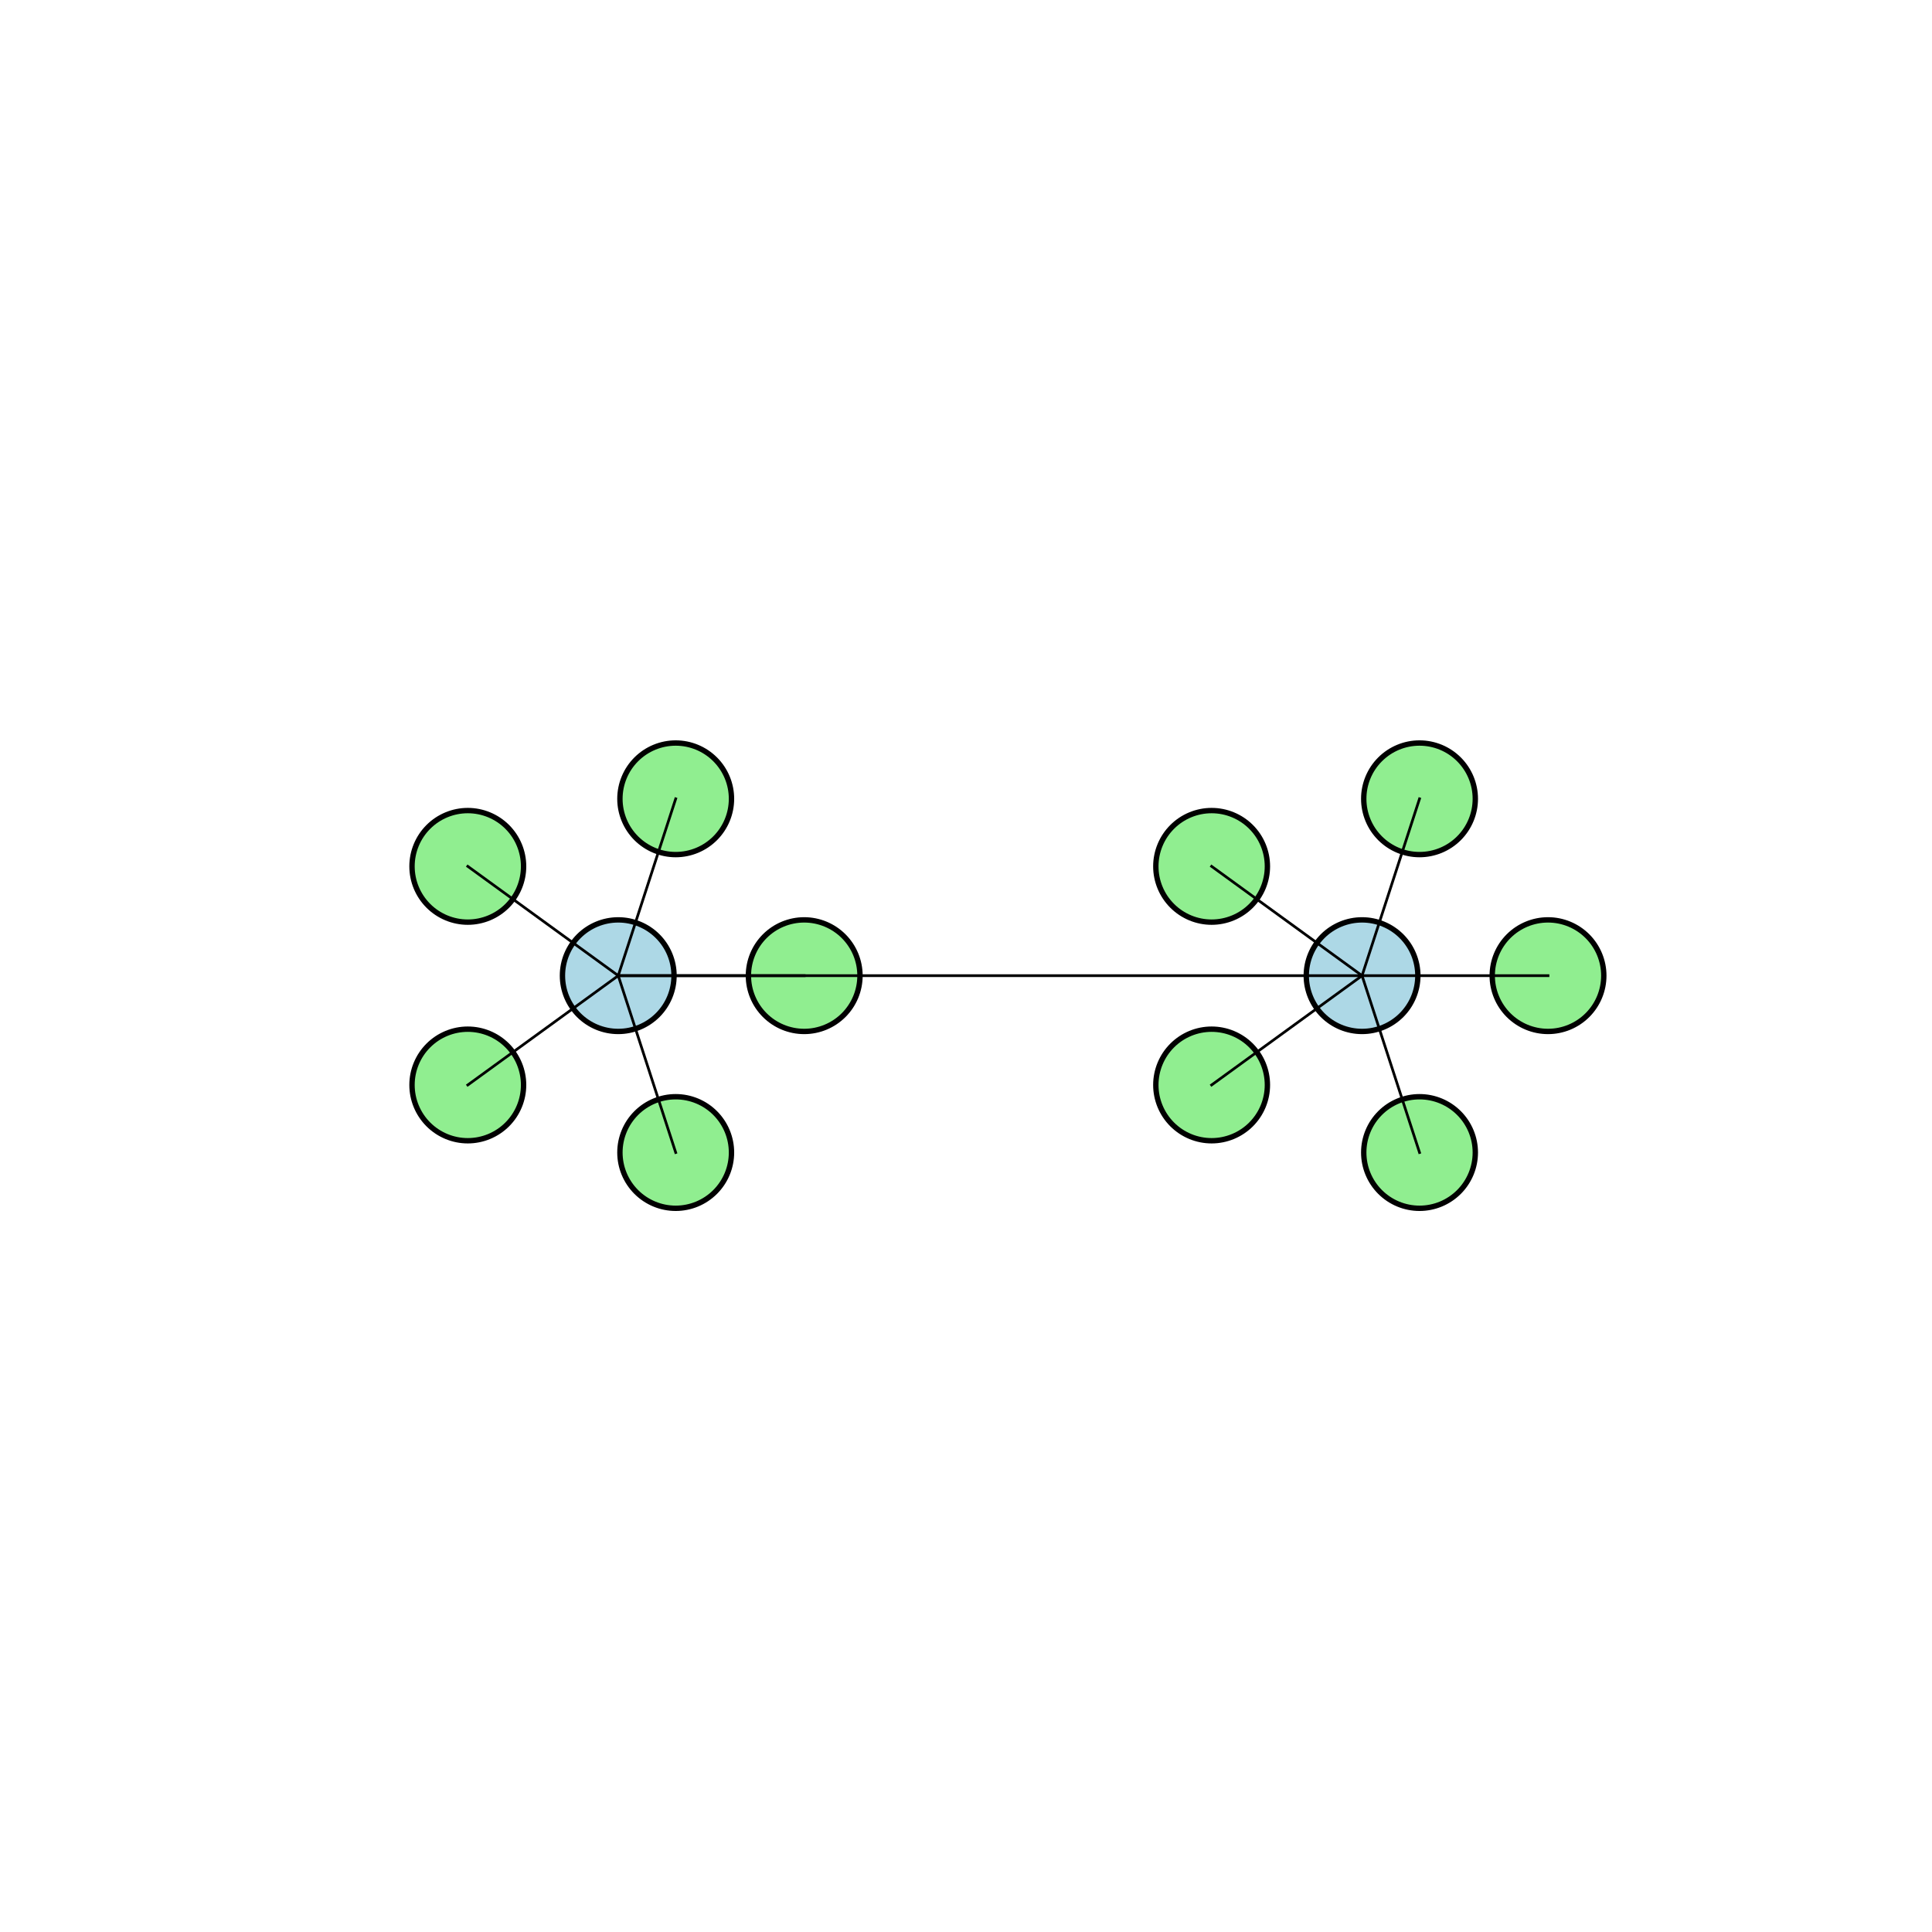
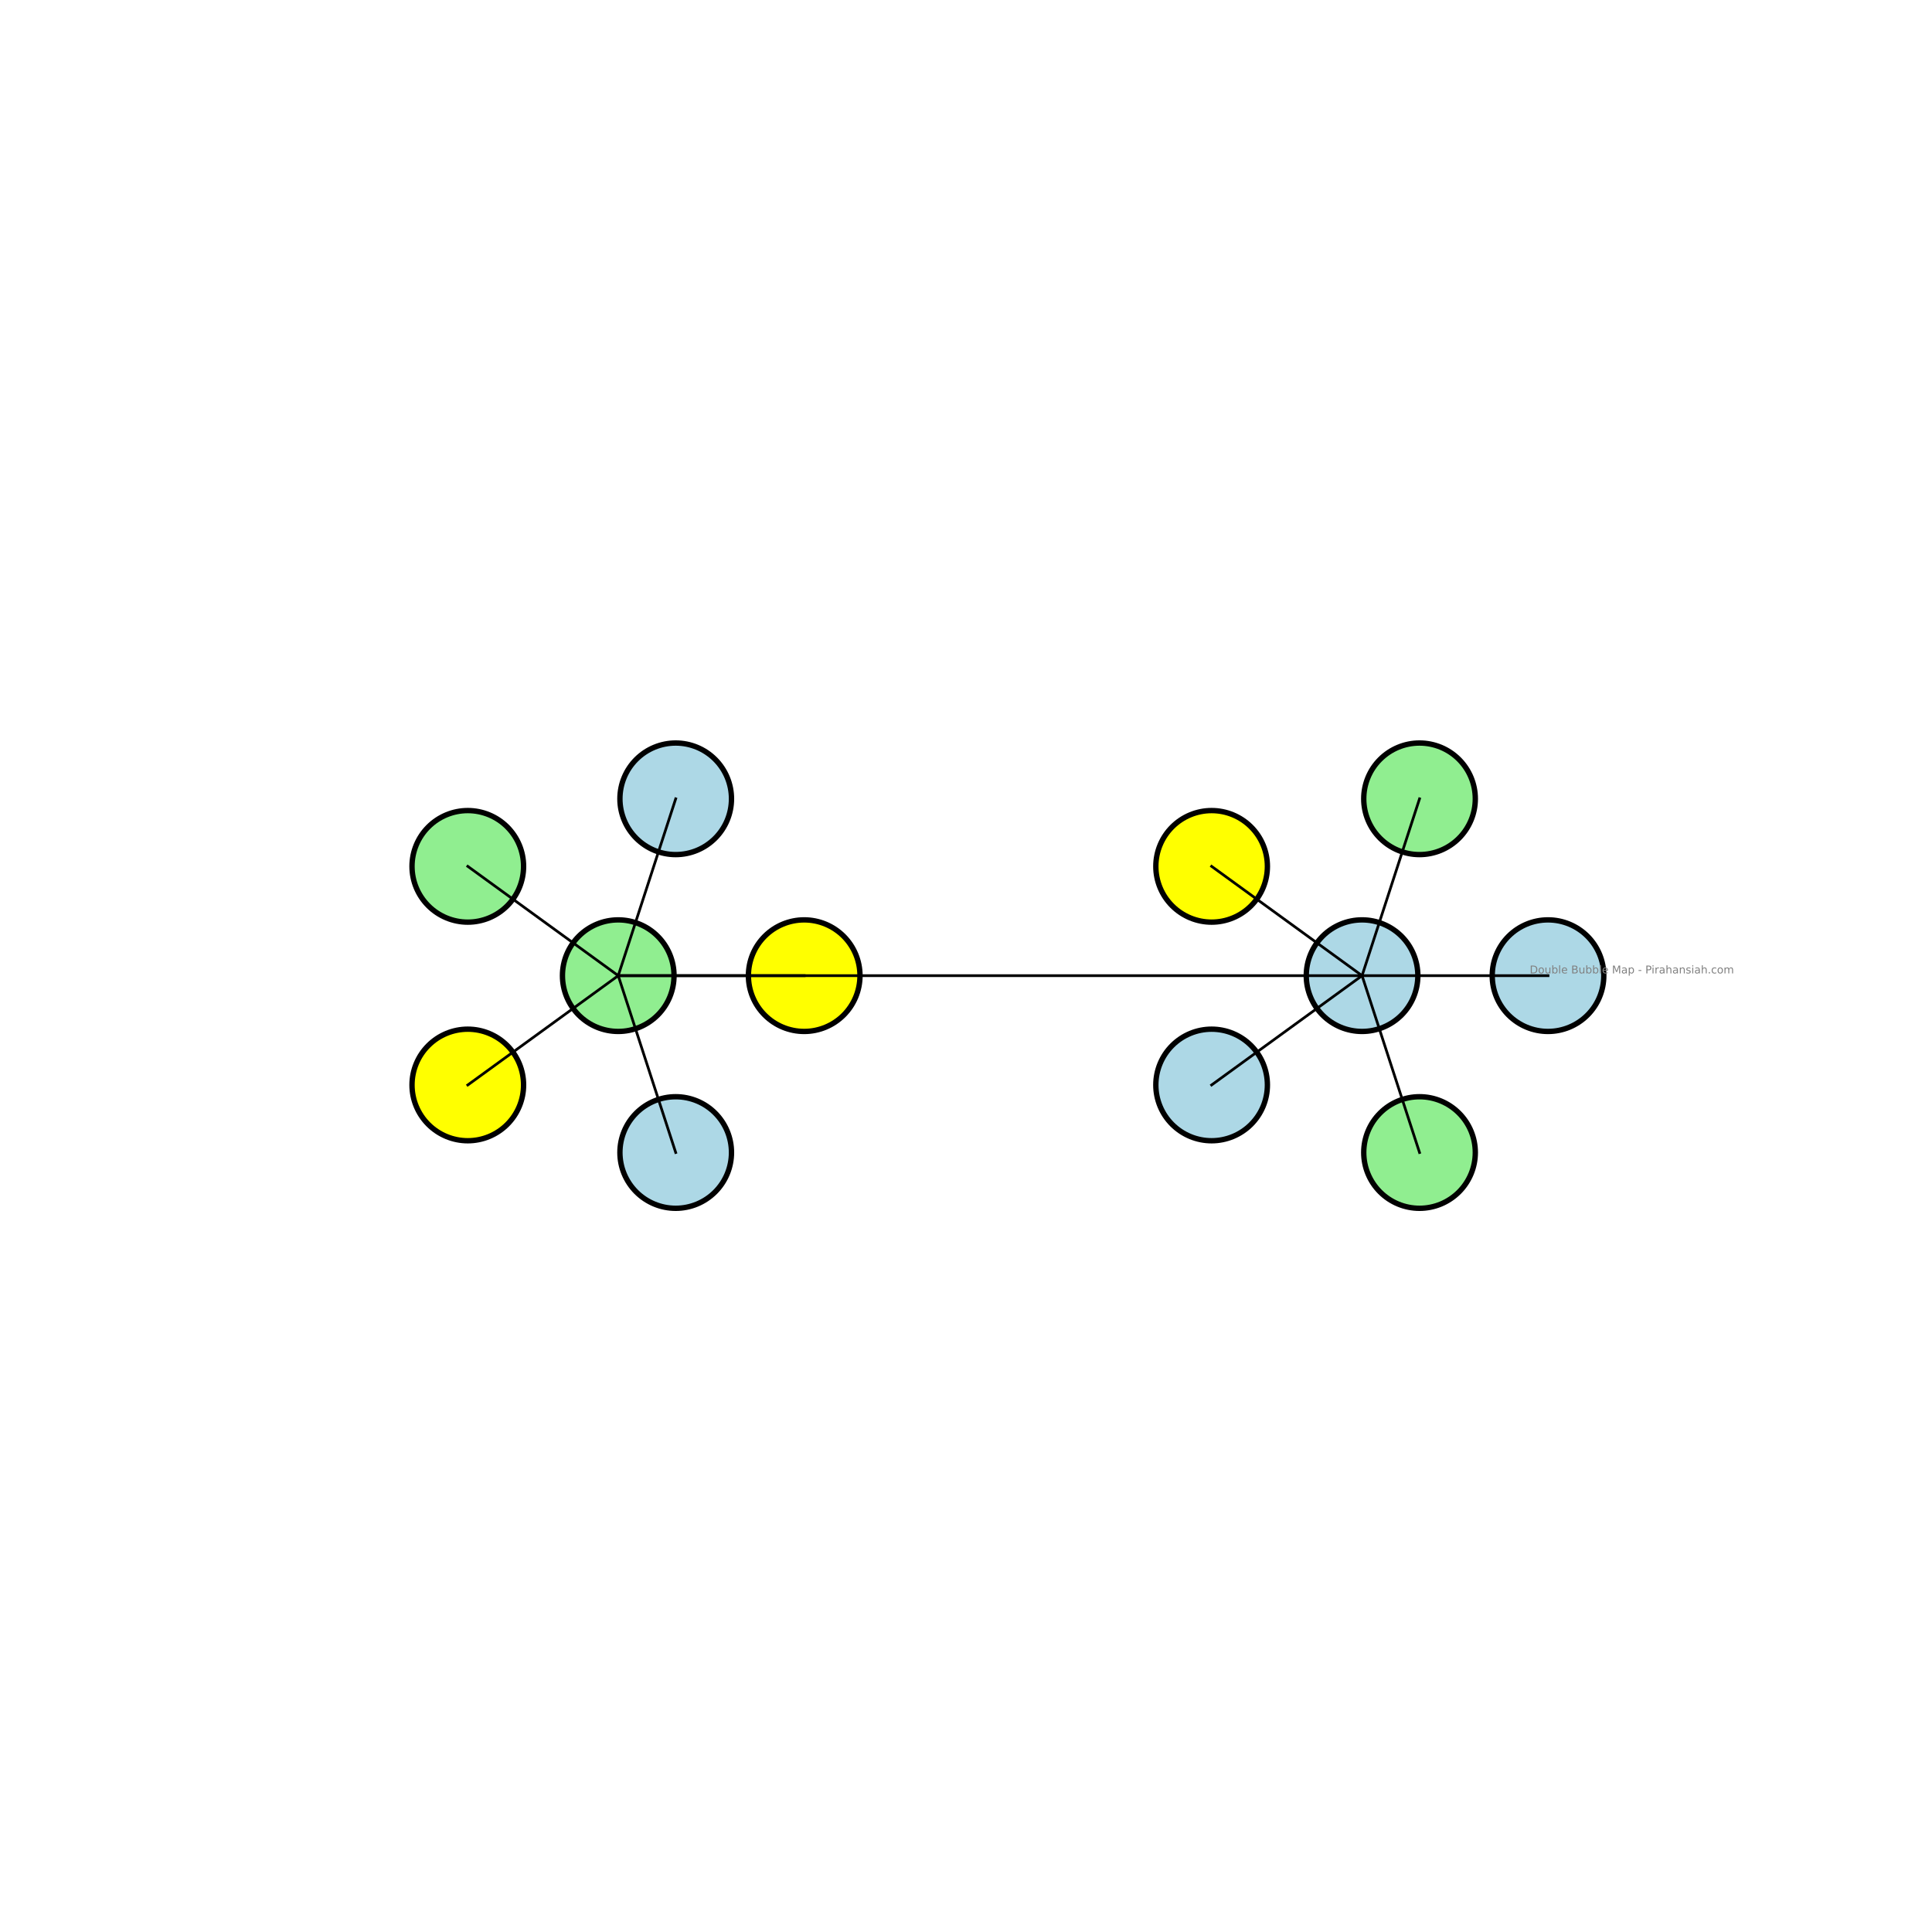
- <svg xmlns="http://www.w3.org/2000/svg" width="720pt" height="720pt" viewBox="0 0 720 720" version="1.1">
+ <svg xmlns="http://www.w3.org/2000/svg" xmlns:xlink="http://www.w3.org/1999/xlink" width="720pt" height="720pt" viewBox="0 0 720 720" version="1.1">
  <defs>
    <style type="text/css">*{stroke-linejoin: round; stroke-linecap: butt}</style>
  </defs>
  <g id="figure_1">
    <g id="patch_1">
      <path d="M 0 720  L 720 720  L 720 0  L 0 0  L 0 720  z " style="fill: none; opacity: 0" />
    </g>
    <g id="axes_1">
      <g id="patch_2">
-         <path d="M 507.6 384.39  C 513.114 384.39 518.402 382.199 522.301 378.301  C 526.199 374.402 528.39 369.114 528.39 363.6  C 528.39 358.086 526.199 352.798 522.301 348.899  C 518.402 345.001 513.114 342.81 507.6 342.81  C 502.086 342.81 496.798 345.001 492.899 348.899  C 489.001 352.798 486.81 358.086 486.81 363.6  C 486.81 369.114 489.001 374.402 492.899 378.301  C 496.798 382.199 502.086 384.39 507.6 384.39  z " clip-path="url(#pb072b68453)" style="fill: #add8e6; stroke: #000000; stroke-width: 2; stroke-linejoin: miter" />
+         <path d="M 507.6 384.39  C 513.114 384.39 518.402 382.199 522.301 378.301  C 526.199 374.402 528.39 369.114 528.39 363.6  C 528.39 358.086 526.199 352.798 522.301 348.899  C 518.402 345.001 513.114 342.81 507.6 342.81  C 502.086 342.81 496.798 345.001 492.899 348.899  C 489.001 352.798 486.81 358.086 486.81 363.6  C 486.81 369.114 489.001 374.402 492.899 378.301  C 496.798 382.199 502.086 384.39 507.6 384.39  z " clip-path="url(#p500ea3a639)" style="fill: #add8e6; stroke: #000000; stroke-width: 2; stroke-linejoin: miter" />
      </g>
      <g id="patch_3">
-         <path d="M 230.4 384.39  C 235.914 384.39 241.202 382.199 245.101 378.301  C 248.999 374.402 251.19 369.114 251.19 363.6  C 251.19 358.086 248.999 352.798 245.101 348.899  C 241.202 345.001 235.914 342.81 230.4 342.81  C 224.886 342.81 219.598 345.001 215.699 348.899  C 211.801 352.798 209.61 358.086 209.61 363.6  C 209.61 369.114 211.801 374.402 215.699 378.301  C 219.598 382.199 224.886 384.39 230.4 384.39  z " clip-path="url(#pb072b68453)" style="fill: #add8e6; stroke: #000000; stroke-width: 2; stroke-linejoin: miter" />
+         <path d="M 230.4 384.39  C 235.914 384.39 241.202 382.199 245.101 378.301  C 248.999 374.402 251.19 369.114 251.19 363.6  C 251.19 358.086 248.999 352.798 245.101 348.899  C 241.202 345.001 235.914 342.81 230.4 342.81  C 224.886 342.81 219.598 345.001 215.699 348.899  C 211.801 352.798 209.61 358.086 209.61 363.6  C 209.61 369.114 211.801 374.402 215.699 378.301  C 219.598 382.199 224.886 384.39 230.4 384.39  z " clip-path="url(#p500ea3a639)" style="fill: #90ee90; stroke: #000000; stroke-width: 2; stroke-linejoin: miter" />
      </g>
      <g id="patch_4">
-         <path d="M 576.9 384.39  C 582.414 384.39 587.702 382.199 591.601 378.301  C 595.499 374.402 597.69 369.114 597.69 363.6  C 597.69 358.086 595.499 352.798 591.601 348.899  C 587.702 345.001 582.414 342.81 576.9 342.81  C 571.386 342.81 566.098 345.001 562.199 348.899  C 558.301 352.798 556.11 358.086 556.11 363.6  C 556.11 369.114 558.301 374.402 562.199 378.301  C 566.098 382.199 571.386 384.39 576.9 384.39  z " clip-path="url(#pb072b68453)" style="fill: #90ee90; stroke: #000000; stroke-width: 2; stroke-linejoin: miter" />
+         <path d="M 576.9 384.39  C 582.414 384.39 587.702 382.199 591.601 378.301  C 595.499 374.402 597.69 369.114 597.69 363.6  C 597.69 358.086 595.499 352.798 591.601 348.899  C 587.702 345.001 582.414 342.81 576.9 342.81  C 571.386 342.81 566.098 345.001 562.199 348.899  C 558.301 352.798 556.11 358.086 556.11 363.6  C 556.11 369.114 558.301 374.402 562.199 378.301  C 566.098 382.199 571.386 384.39 576.9 384.39  z " clip-path="url(#p500ea3a639)" style="fill: #add8e6; stroke: #000000; stroke-width: 2; stroke-linejoin: miter" />
      </g>
      <g id="patch_5">
-         <path d="M 529.015 318.482  C 534.528 318.482 539.817 316.291 543.716 312.393  C 547.614 308.494 549.805 303.205 549.805 297.692  C 549.805 292.178 547.614 286.89 543.716 282.991  C 539.817 279.092 534.528 276.902 529.015 276.902  C 523.501 276.902 518.213 279.092 514.314 282.991  C 510.415 286.89 508.225 292.178 508.225 297.692  C 508.225 303.205 510.415 308.494 514.314 312.393  C 518.213 316.291 523.501 318.482 529.015 318.482  z " clip-path="url(#pb072b68453)" style="fill: #90ee90; stroke: #000000; stroke-width: 2; stroke-linejoin: miter" />
+         <path d="M 529.015 318.482  C 534.528 318.482 539.817 316.291 543.716 312.393  C 547.614 308.494 549.805 303.205 549.805 297.692  C 549.805 292.178 547.614 286.89 543.716 282.991  C 539.817 279.092 534.528 276.902 529.015 276.902  C 523.501 276.902 518.213 279.092 514.314 282.991  C 510.415 286.89 508.225 292.178 508.225 297.692  C 508.225 303.205 510.415 308.494 514.314 312.393  C 518.213 316.291 523.501 318.482 529.015 318.482  z " clip-path="url(#p500ea3a639)" style="fill: #90ee90; stroke: #000000; stroke-width: 2; stroke-linejoin: miter" />
      </g>
      <g id="patch_6">
-         <path d="M 451.535 343.656  C 457.049 343.656 462.337 341.466 466.236 337.567  C 470.135 333.669 472.325 328.38 472.325 322.866  C 472.325 317.353 470.135 312.064 466.236 308.166  C 462.337 304.267 457.049 302.076 451.535 302.076  C 446.022 302.076 440.733 304.267 436.834 308.166  C 432.936 312.064 430.745 317.353 430.745 322.866  C 430.745 328.38 432.936 333.669 436.834 337.567  C 440.733 341.466 446.022 343.656 451.535 343.656  z " clip-path="url(#pb072b68453)" style="fill: #90ee90; stroke: #000000; stroke-width: 2; stroke-linejoin: miter" />
+         <path d="M 451.535 343.656  C 457.049 343.656 462.337 341.466 466.236 337.567  C 470.135 333.669 472.325 328.38 472.325 322.866  C 472.325 317.353 470.135 312.064 466.236 308.166  C 462.337 304.267 457.049 302.076 451.535 302.076  C 446.022 302.076 440.733 304.267 436.834 308.166  C 432.936 312.064 430.745 317.353 430.745 322.866  C 430.745 328.38 432.936 333.669 436.834 337.567  C 440.733 341.466 446.022 343.656 451.535 343.656  z " clip-path="url(#p500ea3a639)" style="fill: #ffff00; stroke: #000000; stroke-width: 2; stroke-linejoin: miter" />
      </g>
      <g id="patch_7">
-         <path d="M 451.535 425.124  C 457.049 425.124 462.337 422.933 466.236 419.034  C 470.135 415.136 472.325 409.847 472.325 404.334  C 472.325 398.82 470.135 393.531 466.236 389.633  C 462.337 385.734 457.049 383.544 451.535 383.544  C 446.022 383.544 440.733 385.734 436.834 389.633  C 432.936 393.531 430.745 398.82 430.745 404.334  C 430.745 409.847 432.936 415.136 436.834 419.034  C 440.733 422.933 446.022 425.124 451.535 425.124  z " clip-path="url(#pb072b68453)" style="fill: #90ee90; stroke: #000000; stroke-width: 2; stroke-linejoin: miter" />
+         <path d="M 451.535 425.124  C 457.049 425.124 462.337 422.933 466.236 419.034  C 470.135 415.136 472.325 409.847 472.325 404.334  C 472.325 398.82 470.135 393.531 466.236 389.633  C 462.337 385.734 457.049 383.544 451.535 383.544  C 446.022 383.544 440.733 385.734 436.834 389.633  C 432.936 393.531 430.745 398.82 430.745 404.334  C 430.745 409.847 432.936 415.136 436.834 419.034  C 440.733 422.933 446.022 425.124 451.535 425.124  z " clip-path="url(#p500ea3a639)" style="fill: #add8e6; stroke: #000000; stroke-width: 2; stroke-linejoin: miter" />
      </g>
      <g id="patch_8">
-         <path d="M 529.015 450.298  C 534.528 450.298 539.817 448.108 543.716 444.209  C 547.614 440.31 549.805 435.022 549.805 429.508  C 549.805 423.995 547.614 418.706 543.716 414.807  C 539.817 410.909 534.528 408.718 529.015 408.718  C 523.501 408.718 518.213 410.909 514.314 414.807  C 510.415 418.706 508.225 423.995 508.225 429.508  C 508.225 435.022 510.415 440.31 514.314 444.209  C 518.213 448.108 523.501 450.298 529.015 450.298  z " clip-path="url(#pb072b68453)" style="fill: #90ee90; stroke: #000000; stroke-width: 2; stroke-linejoin: miter" />
+         <path d="M 529.015 450.298  C 534.528 450.298 539.817 448.108 543.716 444.209  C 547.614 440.31 549.805 435.022 549.805 429.508  C 549.805 423.995 547.614 418.706 543.716 414.807  C 539.817 410.909 534.528 408.718 529.015 408.718  C 523.501 408.718 518.213 410.909 514.314 414.807  C 510.415 418.706 508.225 423.995 508.225 429.508  C 508.225 435.022 510.415 440.31 514.314 444.209  C 518.213 448.108 523.501 450.298 529.015 450.298  z " clip-path="url(#p500ea3a639)" style="fill: #90ee90; stroke: #000000; stroke-width: 2; stroke-linejoin: miter" />
      </g>
      <g id="patch_9">
-         <path d="M 299.7 384.39  C 305.214 384.39 310.502 382.199 314.401 378.301  C 318.299 374.402 320.49 369.114 320.49 363.6  C 320.49 358.086 318.299 352.798 314.401 348.899  C 310.502 345.001 305.214 342.81 299.7 342.81  C 294.186 342.81 288.898 345.001 284.999 348.899  C 281.101 352.798 278.91 358.086 278.91 363.6  C 278.91 369.114 281.101 374.402 284.999 378.301  C 288.898 382.199 294.186 384.39 299.7 384.39  z " clip-path="url(#pb072b68453)" style="fill: #90ee90; stroke: #000000; stroke-width: 2; stroke-linejoin: miter" />
+         <path d="M 299.7 384.39  C 305.214 384.39 310.502 382.199 314.401 378.301  C 318.299 374.402 320.49 369.114 320.49 363.6  C 320.49 358.086 318.299 352.798 314.401 348.899  C 310.502 345.001 305.214 342.81 299.7 342.81  C 294.186 342.81 288.898 345.001 284.999 348.899  C 281.101 352.798 278.91 358.086 278.91 363.6  C 278.91 369.114 281.101 374.402 284.999 378.301  C 288.898 382.199 294.186 384.39 299.7 384.39  z " clip-path="url(#p500ea3a639)" style="fill: #ffff00; stroke: #000000; stroke-width: 2; stroke-linejoin: miter" />
      </g>
      <g id="patch_10">
-         <path d="M 251.815 318.482  C 257.328 318.482 262.617 316.291 266.516 312.393  C 270.414 308.494 272.605 303.205 272.605 297.692  C 272.605 292.178 270.414 286.89 266.516 282.991  C 262.617 279.092 257.328 276.902 251.815 276.902  C 246.301 276.902 241.013 279.092 237.114 282.991  C 233.215 286.89 231.025 292.178 231.025 297.692  C 231.025 303.205 233.215 308.494 237.114 312.393  C 241.013 316.291 246.301 318.482 251.815 318.482  z " clip-path="url(#pb072b68453)" style="fill: #90ee90; stroke: #000000; stroke-width: 2; stroke-linejoin: miter" />
+         <path d="M 251.815 318.482  C 257.328 318.482 262.617 316.291 266.516 312.393  C 270.414 308.494 272.605 303.205 272.605 297.692  C 272.605 292.178 270.414 286.89 266.516 282.991  C 262.617 279.092 257.328 276.902 251.815 276.902  C 246.301 276.902 241.013 279.092 237.114 282.991  C 233.215 286.89 231.025 292.178 231.025 297.692  C 231.025 303.205 233.215 308.494 237.114 312.393  C 241.013 316.291 246.301 318.482 251.815 318.482  z " clip-path="url(#p500ea3a639)" style="fill: #add8e6; stroke: #000000; stroke-width: 2; stroke-linejoin: miter" />
      </g>
      <g id="patch_11">
-         <path d="M 174.335 343.656  C 179.849 343.656 185.137 341.466 189.036 337.567  C 192.935 333.669 195.125 328.38 195.125 322.866  C 195.125 317.353 192.935 312.064 189.036 308.166  C 185.137 304.267 179.849 302.076 174.335 302.076  C 168.822 302.076 163.533 304.267 159.634 308.166  C 155.736 312.064 153.545 317.353 153.545 322.866  C 153.545 328.38 155.736 333.669 159.634 337.567  C 163.533 341.466 168.822 343.656 174.335 343.656  z " clip-path="url(#pb072b68453)" style="fill: #90ee90; stroke: #000000; stroke-width: 2; stroke-linejoin: miter" />
+         <path d="M 174.335 343.656  C 179.849 343.656 185.137 341.466 189.036 337.567  C 192.935 333.669 195.125 328.38 195.125 322.866  C 195.125 317.353 192.935 312.064 189.036 308.166  C 185.137 304.267 179.849 302.076 174.335 302.076  C 168.822 302.076 163.533 304.267 159.634 308.166  C 155.736 312.064 153.545 317.353 153.545 322.866  C 153.545 328.38 155.736 333.669 159.634 337.567  C 163.533 341.466 168.822 343.656 174.335 343.656  z " clip-path="url(#p500ea3a639)" style="fill: #90ee90; stroke: #000000; stroke-width: 2; stroke-linejoin: miter" />
      </g>
      <g id="patch_12">
-         <path d="M 174.335 425.124  C 179.849 425.124 185.137 422.933 189.036 419.034  C 192.935 415.136 195.125 409.847 195.125 404.334  C 195.125 398.82 192.935 393.531 189.036 389.633  C 185.137 385.734 179.849 383.544 174.335 383.544  C 168.822 383.544 163.533 385.734 159.634 389.633  C 155.736 393.531 153.545 398.82 153.545 404.334  C 153.545 409.847 155.736 415.136 159.634 419.034  C 163.533 422.933 168.822 425.124 174.335 425.124  z " clip-path="url(#pb072b68453)" style="fill: #90ee90; stroke: #000000; stroke-width: 2; stroke-linejoin: miter" />
+         <path d="M 174.335 425.124  C 179.849 425.124 185.137 422.933 189.036 419.034  C 192.935 415.136 195.125 409.847 195.125 404.334  C 195.125 398.82 192.935 393.531 189.036 389.633  C 185.137 385.734 179.849 383.544 174.335 383.544  C 168.822 383.544 163.533 385.734 159.634 389.633  C 155.736 393.531 153.545 398.82 153.545 404.334  C 153.545 409.847 155.736 415.136 159.634 419.034  C 163.533 422.933 168.822 425.124 174.335 425.124  z " clip-path="url(#p500ea3a639)" style="fill: #ffff00; stroke: #000000; stroke-width: 2; stroke-linejoin: miter" />
      </g>
      <g id="patch_13">
-         <path d="M 251.815 450.298  C 257.328 450.298 262.617 448.108 266.516 444.209  C 270.414 440.31 272.605 435.022 272.605 429.508  C 272.605 423.995 270.414 418.706 266.516 414.807  C 262.617 410.909 257.328 408.718 251.815 408.718  C 246.301 408.718 241.013 410.909 237.114 414.807  C 233.215 418.706 231.025 423.995 231.025 429.508  C 231.025 435.022 233.215 440.31 237.114 444.209  C 241.013 448.108 246.301 450.298 251.815 450.298  z " clip-path="url(#pb072b68453)" style="fill: #90ee90; stroke: #000000; stroke-width: 2; stroke-linejoin: miter" />
+         <path d="M 251.815 450.298  C 257.328 450.298 262.617 448.108 266.516 444.209  C 270.414 440.31 272.605 435.022 272.605 429.508  C 272.605 423.995 270.414 418.706 266.516 414.807  C 262.617 410.909 257.328 408.718 251.815 408.718  C 246.301 408.718 241.013 410.909 237.114 414.807  C 233.215 418.706 231.025 423.995 231.025 429.508  C 231.025 435.022 233.215 440.31 237.114 444.209  C 241.013 448.108 246.301 450.298 251.815 450.298  z " clip-path="url(#p500ea3a639)" style="fill: #add8e6; stroke: #000000; stroke-width: 2; stroke-linejoin: miter" />
      </g>
      <g id="line2d_1">
-         <path d="M 507.6 363.6  L 230.4 363.6  " clip-path="url(#pb072b68453)" style="fill: none; stroke: #000000; stroke-linecap: square" />
+         <path d="M 507.6 363.6  L 230.4 363.6  " clip-path="url(#p500ea3a639)" style="fill: none; stroke: #000000; stroke-linecap: square" />
      </g>
      <g id="line2d_2">
-         <path d="M 507.6 363.6  L 576.9 363.6  " clip-path="url(#pb072b68453)" style="fill: none; stroke: #000000; stroke-linecap: square" />
+         <path d="M 507.6 363.6  L 576.9 363.6  " clip-path="url(#p500ea3a639)" style="fill: none; stroke: #000000; stroke-linecap: square" />
      </g>
      <g id="line2d_3">
-         <path d="M 507.6 363.6  L 529.015 297.692  " clip-path="url(#pb072b68453)" style="fill: none; stroke: #000000; stroke-linecap: square" />
+         <path d="M 507.6 363.6  L 529.015 297.692  " clip-path="url(#p500ea3a639)" style="fill: none; stroke: #000000; stroke-linecap: square" />
      </g>
      <g id="line2d_4">
-         <path d="M 507.6 363.6  L 451.535 322.866  " clip-path="url(#pb072b68453)" style="fill: none; stroke: #000000; stroke-linecap: square" />
+         <path d="M 507.6 363.6  L 451.535 322.866  " clip-path="url(#p500ea3a639)" style="fill: none; stroke: #000000; stroke-linecap: square" />
      </g>
      <g id="line2d_5">
-         <path d="M 507.6 363.6  L 451.535 404.334  " clip-path="url(#pb072b68453)" style="fill: none; stroke: #000000; stroke-linecap: square" />
+         <path d="M 507.6 363.6  L 451.535 404.334  " clip-path="url(#p500ea3a639)" style="fill: none; stroke: #000000; stroke-linecap: square" />
      </g>
      <g id="line2d_6">
-         <path d="M 507.6 363.6  L 529.015 429.508  " clip-path="url(#pb072b68453)" style="fill: none; stroke: #000000; stroke-linecap: square" />
+         <path d="M 507.6 363.6  L 529.015 429.508  " clip-path="url(#p500ea3a639)" style="fill: none; stroke: #000000; stroke-linecap: square" />
      </g>
      <g id="line2d_7">
-         <path d="M 230.4 363.6  L 299.7 363.6  " clip-path="url(#pb072b68453)" style="fill: none; stroke: #000000; stroke-linecap: square" />
+         <path d="M 230.4 363.6  L 299.7 363.6  " clip-path="url(#p500ea3a639)" style="fill: none; stroke: #000000; stroke-linecap: square" />
      </g>
      <g id="line2d_8">
-         <path d="M 230.4 363.6  L 251.815 297.692  " clip-path="url(#pb072b68453)" style="fill: none; stroke: #000000; stroke-linecap: square" />
+         <path d="M 230.4 363.6  L 251.815 297.692  " clip-path="url(#p500ea3a639)" style="fill: none; stroke: #000000; stroke-linecap: square" />
      </g>
      <g id="line2d_9">
-         <path d="M 230.4 363.6  L 174.335 322.866  " clip-path="url(#pb072b68453)" style="fill: none; stroke: #000000; stroke-linecap: square" />
+         <path d="M 230.4 363.6  L 174.335 322.866  " clip-path="url(#p500ea3a639)" style="fill: none; stroke: #000000; stroke-linecap: square" />
      </g>
      <g id="line2d_10">
-         <path d="M 230.4 363.6  L 174.335 404.334  " clip-path="url(#pb072b68453)" style="fill: none; stroke: #000000; stroke-linecap: square" />
+         <path d="M 230.4 363.6  L 174.335 404.334  " clip-path="url(#p500ea3a639)" style="fill: none; stroke: #000000; stroke-linecap: square" />
      </g>
      <g id="line2d_11">
-         <path d="M 230.4 363.6  L 251.815 429.508  " clip-path="url(#pb072b68453)" style="fill: none; stroke: #000000; stroke-linecap: square" />
+         <path d="M 230.4 363.6  L 251.815 429.508  " clip-path="url(#p500ea3a639)" style="fill: none; stroke: #000000; stroke-linecap: square" />
+       </g>
+       <g id="text_1">
+         <g style="fill: #808080" transform="translate(570.0794 362.7681) scale(0.04 -0.04)">
+           <defs>
+             <path id="DejaVuSans-44" d="M 1259 4147  L 1259 519  L 2022 519  Q 2988 519 3436 956  Q 3884 1394 3884 2338  Q 3884 3275 3436 3711  Q 2988 4147 2022 4147  L 1259 4147  z M 628 4666  L 1925 4666  Q 3281 4666 3915 4102  Q 4550 3538 4550 2338  Q 4550 1131 3912 565  Q 3275 0 1925 0  L 628 0  L 628 4666  z " transform="scale(0.015625)" />
+             <path id="DejaVuSans-6f" d="M 1959 3097  Q 1497 3097 1228 2736  Q 959 2375 959 1747  Q 959 1119 1226 758  Q 1494 397 1959 397  Q 2419 397 2687 759  Q 2956 1122 2956 1747  Q 2956 2369 2687 2733  Q 2419 3097 1959 3097  z M 1959 3584  Q 2709 3584 3137 3096  Q 3566 2609 3566 1747  Q 3566 888 3137 398  Q 2709 -91 1959 -91  Q 1206 -91 779 398  Q 353 888 353 1747  Q 353 2609 779 3096  Q 1206 3584 1959 3584  z " transform="scale(0.015625)" />
+             <path id="DejaVuSans-75" d="M 544 1381  L 544 3500  L 1119 3500  L 1119 1403  Q 1119 906 1312 657  Q 1506 409 1894 409  Q 2359 409 2629 706  Q 2900 1003 2900 1516  L 2900 3500  L 3475 3500  L 3475 0  L 2900 0  L 2900 538  Q 2691 219 2414 64  Q 2138 -91 1772 -91  Q 1169 -91 856 284  Q 544 659 544 1381  z M 1991 3584  L 1991 3584  z " transform="scale(0.015625)" />
+             <path id="DejaVuSans-62" d="M 3116 1747  Q 3116 2381 2855 2742  Q 2594 3103 2138 3103  Q 1681 3103 1420 2742  Q 1159 2381 1159 1747  Q 1159 1113 1420 752  Q 1681 391 2138 391  Q 2594 391 2855 752  Q 3116 1113 3116 1747  z M 1159 2969  Q 1341 3281 1617 3432  Q 1894 3584 2278 3584  Q 2916 3584 3314 3078  Q 3713 2572 3713 1747  Q 3713 922 3314 415  Q 2916 -91 2278 -91  Q 1894 -91 1617 61  Q 1341 213 1159 525  L 1159 0  L 581 0  L 581 4863  L 1159 4863  L 1159 2969  z " transform="scale(0.015625)" />
+             <path id="DejaVuSans-6c" d="M 603 4863  L 1178 4863  L 1178 0  L 603 0  L 603 4863  z " transform="scale(0.015625)" />
+             <path id="DejaVuSans-65" d="M 3597 1894  L 3597 1613  L 953 1613  Q 991 1019 1311 708  Q 1631 397 2203 397  Q 2534 397 2845 478  Q 3156 559 3463 722  L 3463 178  Q 3153 47 2828 -22  Q 2503 -91 2169 -91  Q 1331 -91 842 396  Q 353 884 353 1716  Q 353 2575 817 3079  Q 1281 3584 2069 3584  Q 2775 3584 3186 3129  Q 3597 2675 3597 1894  z M 3022 2063  Q 3016 2534 2758 2815  Q 2500 3097 2075 3097  Q 1594 3097 1305 2825  Q 1016 2553 972 2059  L 3022 2063  z " transform="scale(0.015625)" />
+             <path id="DejaVuSans-20" transform="scale(0.015625)" />
+             <path id="DejaVuSans-42" d="M 1259 2228  L 1259 519  L 2272 519  Q 2781 519 3026 730  Q 3272 941 3272 1375  Q 3272 1813 3026 2020  Q 2781 2228 2272 2228  L 1259 2228  z M 1259 4147  L 1259 2741  L 2194 2741  Q 2656 2741 2882 2914  Q 3109 3088 3109 3444  Q 3109 3797 2882 3972  Q 2656 4147 2194 4147  L 1259 4147  z M 628 4666  L 2241 4666  Q 2963 4666 3353 4366  Q 3744 4066 3744 3513  Q 3744 3084 3544 2831  Q 3344 2578 2956 2516  Q 3422 2416 3680 2098  Q 3938 1781 3938 1306  Q 3938 681 3513 340  Q 3088 0 2303 0  L 628 0  L 628 4666  z " transform="scale(0.015625)" />
+             <path id="DejaVuSans-4d" d="M 628 4666  L 1569 4666  L 2759 1491  L 3956 4666  L 4897 4666  L 4897 0  L 4281 0  L 4281 4097  L 3078 897  L 2444 897  L 1241 4097  L 1241 0  L 628 0  L 628 4666  z " transform="scale(0.015625)" />
+             <path id="DejaVuSans-61" d="M 2194 1759  Q 1497 1759 1228 1600  Q 959 1441 959 1056  Q 959 750 1161 570  Q 1363 391 1709 391  Q 2188 391 2477 730  Q 2766 1069 2766 1631  L 2766 1759  L 2194 1759  z M 3341 1997  L 3341 0  L 2766 0  L 2766 531  Q 2569 213 2275 61  Q 1981 -91 1556 -91  Q 1019 -91 701 211  Q 384 513 384 1019  Q 384 1609 779 1909  Q 1175 2209 1959 2209  L 2766 2209  L 2766 2266  Q 2766 2663 2505 2880  Q 2244 3097 1772 3097  Q 1472 3097 1187 3025  Q 903 2953 641 2809  L 641 3341  Q 956 3463 1253 3523  Q 1550 3584 1831 3584  Q 2591 3584 2966 3190  Q 3341 2797 3341 1997  z " transform="scale(0.015625)" />
+             <path id="DejaVuSans-70" d="M 1159 525  L 1159 -1331  L 581 -1331  L 581 3500  L 1159 3500  L 1159 2969  Q 1341 3281 1617 3432  Q 1894 3584 2278 3584  Q 2916 3584 3314 3078  Q 3713 2572 3713 1747  Q 3713 922 3314 415  Q 2916 -91 2278 -91  Q 1894 -91 1617 61  Q 1341 213 1159 525  z M 3116 1747  Q 3116 2381 2855 2742  Q 2594 3103 2138 3103  Q 1681 3103 1420 2742  Q 1159 2381 1159 1747  Q 1159 1113 1420 752  Q 1681 391 2138 391  Q 2594 391 2855 752  Q 3116 1113 3116 1747  z " transform="scale(0.015625)" />
+             <path id="DejaVuSans-2d" d="M 313 2009  L 1997 2009  L 1997 1497  L 313 1497  L 313 2009  z " transform="scale(0.015625)" />
+             <path id="DejaVuSans-50" d="M 1259 4147  L 1259 2394  L 2053 2394  Q 2494 2394 2734 2622  Q 2975 2850 2975 3272  Q 2975 3691 2734 3919  Q 2494 4147 2053 4147  L 1259 4147  z M 628 4666  L 2053 4666  Q 2838 4666 3239 4311  Q 3641 3956 3641 3272  Q 3641 2581 3239 2228  Q 2838 1875 2053 1875  L 1259 1875  L 1259 0  L 628 0  L 628 4666  z " transform="scale(0.015625)" />
+             <path id="DejaVuSans-69" d="M 603 3500  L 1178 3500  L 1178 0  L 603 0  L 603 3500  z M 603 4863  L 1178 4863  L 1178 4134  L 603 4134  L 603 4863  z " transform="scale(0.015625)" />
+             <path id="DejaVuSans-72" d="M 2631 2963  Q 2534 3019 2420 3045  Q 2306 3072 2169 3072  Q 1681 3072 1420 2755  Q 1159 2438 1159 1844  L 1159 0  L 581 0  L 581 3500  L 1159 3500  L 1159 2956  Q 1341 3275 1631 3429  Q 1922 3584 2338 3584  Q 2397 3584 2469 3576  Q 2541 3569 2628 3553  L 2631 2963  z " transform="scale(0.015625)" />
+             <path id="DejaVuSans-68" d="M 3513 2113  L 3513 0  L 2938 0  L 2938 2094  Q 2938 2591 2744 2837  Q 2550 3084 2163 3084  Q 1697 3084 1428 2787  Q 1159 2491 1159 1978  L 1159 0  L 581 0  L 581 4863  L 1159 4863  L 1159 2956  Q 1366 3272 1645 3428  Q 1925 3584 2291 3584  Q 2894 3584 3203 3211  Q 3513 2838 3513 2113  z " transform="scale(0.015625)" />
+             <path id="DejaVuSans-6e" d="M 3513 2113  L 3513 0  L 2938 0  L 2938 2094  Q 2938 2591 2744 2837  Q 2550 3084 2163 3084  Q 1697 3084 1428 2787  Q 1159 2491 1159 1978  L 1159 0  L 581 0  L 581 3500  L 1159 3500  L 1159 2956  Q 1366 3272 1645 3428  Q 1925 3584 2291 3584  Q 2894 3584 3203 3211  Q 3513 2838 3513 2113  z " transform="scale(0.015625)" />
+             <path id="DejaVuSans-73" d="M 2834 3397  L 2834 2853  Q 2591 2978 2328 3040  Q 2066 3103 1784 3103  Q 1356 3103 1142 2972  Q 928 2841 928 2578  Q 928 2378 1081 2264  Q 1234 2150 1697 2047  L 1894 2003  Q 2506 1872 2764 1633  Q 3022 1394 3022 966  Q 3022 478 2636 193  Q 2250 -91 1575 -91  Q 1294 -91 989 -36  Q 684 19 347 128  L 347 722  Q 666 556 975 473  Q 1284 391 1588 391  Q 1994 391 2212 530  Q 2431 669 2431 922  Q 2431 1156 2273 1281  Q 2116 1406 1581 1522  L 1381 1569  Q 847 1681 609 1914  Q 372 2147 372 2553  Q 372 3047 722 3315  Q 1072 3584 1716 3584  Q 2034 3584 2315 3537  Q 2597 3491 2834 3397  z " transform="scale(0.015625)" />
+             <path id="DejaVuSans-2e" d="M 684 794  L 1344 794  L 1344 0  L 684 0  L 684 794  z " transform="scale(0.015625)" />
+             <path id="DejaVuSans-63" d="M 3122 3366  L 3122 2828  Q 2878 2963 2633 3030  Q 2388 3097 2138 3097  Q 1578 3097 1268 2742  Q 959 2388 959 1747  Q 959 1106 1268 751  Q 1578 397 2138 397  Q 2388 397 2633 464  Q 2878 531 3122 666  L 3122 134  Q 2881 22 2623 -34  Q 2366 -91 2075 -91  Q 1284 -91 818 406  Q 353 903 353 1747  Q 353 2603 823 3093  Q 1294 3584 2113 3584  Q 2378 3584 2631 3529  Q 2884 3475 3122 3366  z " transform="scale(0.015625)" />
+             <path id="DejaVuSans-6d" d="M 3328 2828  Q 3544 3216 3844 3400  Q 4144 3584 4550 3584  Q 5097 3584 5394 3201  Q 5691 2819 5691 2113  L 5691 0  L 5113 0  L 5113 2094  Q 5113 2597 4934 2840  Q 4756 3084 4391 3084  Q 3944 3084 3684 2787  Q 3425 2491 3425 1978  L 3425 0  L 2847 0  L 2847 2094  Q 2847 2600 2669 2842  Q 2491 3084 2119 3084  Q 1678 3084 1418 2786  Q 1159 2488 1159 1978  L 1159 0  L 581 0  L 581 3500  L 1159 3500  L 1159 2956  Q 1356 3278 1631 3431  Q 1906 3584 2284 3584  Q 2666 3584 2933 3390  Q 3200 3197 3328 2828  z " transform="scale(0.015625)" />
+           </defs>
+           <use xlink:href="#DejaVuSans-44" />
+           <use xlink:href="#DejaVuSans-6f" x="77.002" />
+           <use xlink:href="#DejaVuSans-75" x="138.184" />
+           <use xlink:href="#DejaVuSans-62" x="201.562" />
+           <use xlink:href="#DejaVuSans-6c" x="265.039" />
+           <use xlink:href="#DejaVuSans-65" x="292.822" />
+           <use xlink:href="#DejaVuSans-20" x="354.346" />
+           <use xlink:href="#DejaVuSans-42" x="386.133" />
+           <use xlink:href="#DejaVuSans-75" x="454.736" />
+           <use xlink:href="#DejaVuSans-62" x="518.115" />
+           <use xlink:href="#DejaVuSans-62" x="581.592" />
+           <use xlink:href="#DejaVuSans-6c" x="645.068" />
+           <use xlink:href="#DejaVuSans-65" x="672.852" />
+           <use xlink:href="#DejaVuSans-20" x="734.375" />
+           <use xlink:href="#DejaVuSans-4d" x="766.162" />
+           <use xlink:href="#DejaVuSans-61" x="852.441" />
+           <use xlink:href="#DejaVuSans-70" x="913.721" />
+           <use xlink:href="#DejaVuSans-20" x="977.197" />
+           <use xlink:href="#DejaVuSans-2d" x="1008.984" />
+           <use xlink:href="#DejaVuSans-20" x="1045.068" />
+           <use xlink:href="#DejaVuSans-50" x="1076.855" />
+           <use xlink:href="#DejaVuSans-69" x="1134.908" />
+           <use xlink:href="#DejaVuSans-72" x="1162.691" />
+           <use xlink:href="#DejaVuSans-61" x="1203.805" />
+           <use xlink:href="#DejaVuSans-68" x="1265.084" />
+           <use xlink:href="#DejaVuSans-61" x="1328.463" />
+           <use xlink:href="#DejaVuSans-6e" x="1389.742" />
+           <use xlink:href="#DejaVuSans-73" x="1453.121" />
+           <use xlink:href="#DejaVuSans-69" x="1505.221" />
+           <use xlink:href="#DejaVuSans-61" x="1533.004" />
+           <use xlink:href="#DejaVuSans-68" x="1594.283" />
+           <use xlink:href="#DejaVuSans-2e" x="1657.662" />
+           <use xlink:href="#DejaVuSans-63" x="1689.449" />
+           <use xlink:href="#DejaVuSans-6f" x="1744.43" />
+           <use xlink:href="#DejaVuSans-6d" x="1805.611" />
+         </g>
      </g>
    </g>
  </g>
  <defs>
-     <clipPath id="pb072b68453">
+     <clipPath id="p500ea3a639">
      <rect x="91.8" y="86.4" width="554.4" height="554.4" />
    </clipPath>
  </defs>
</svg>
